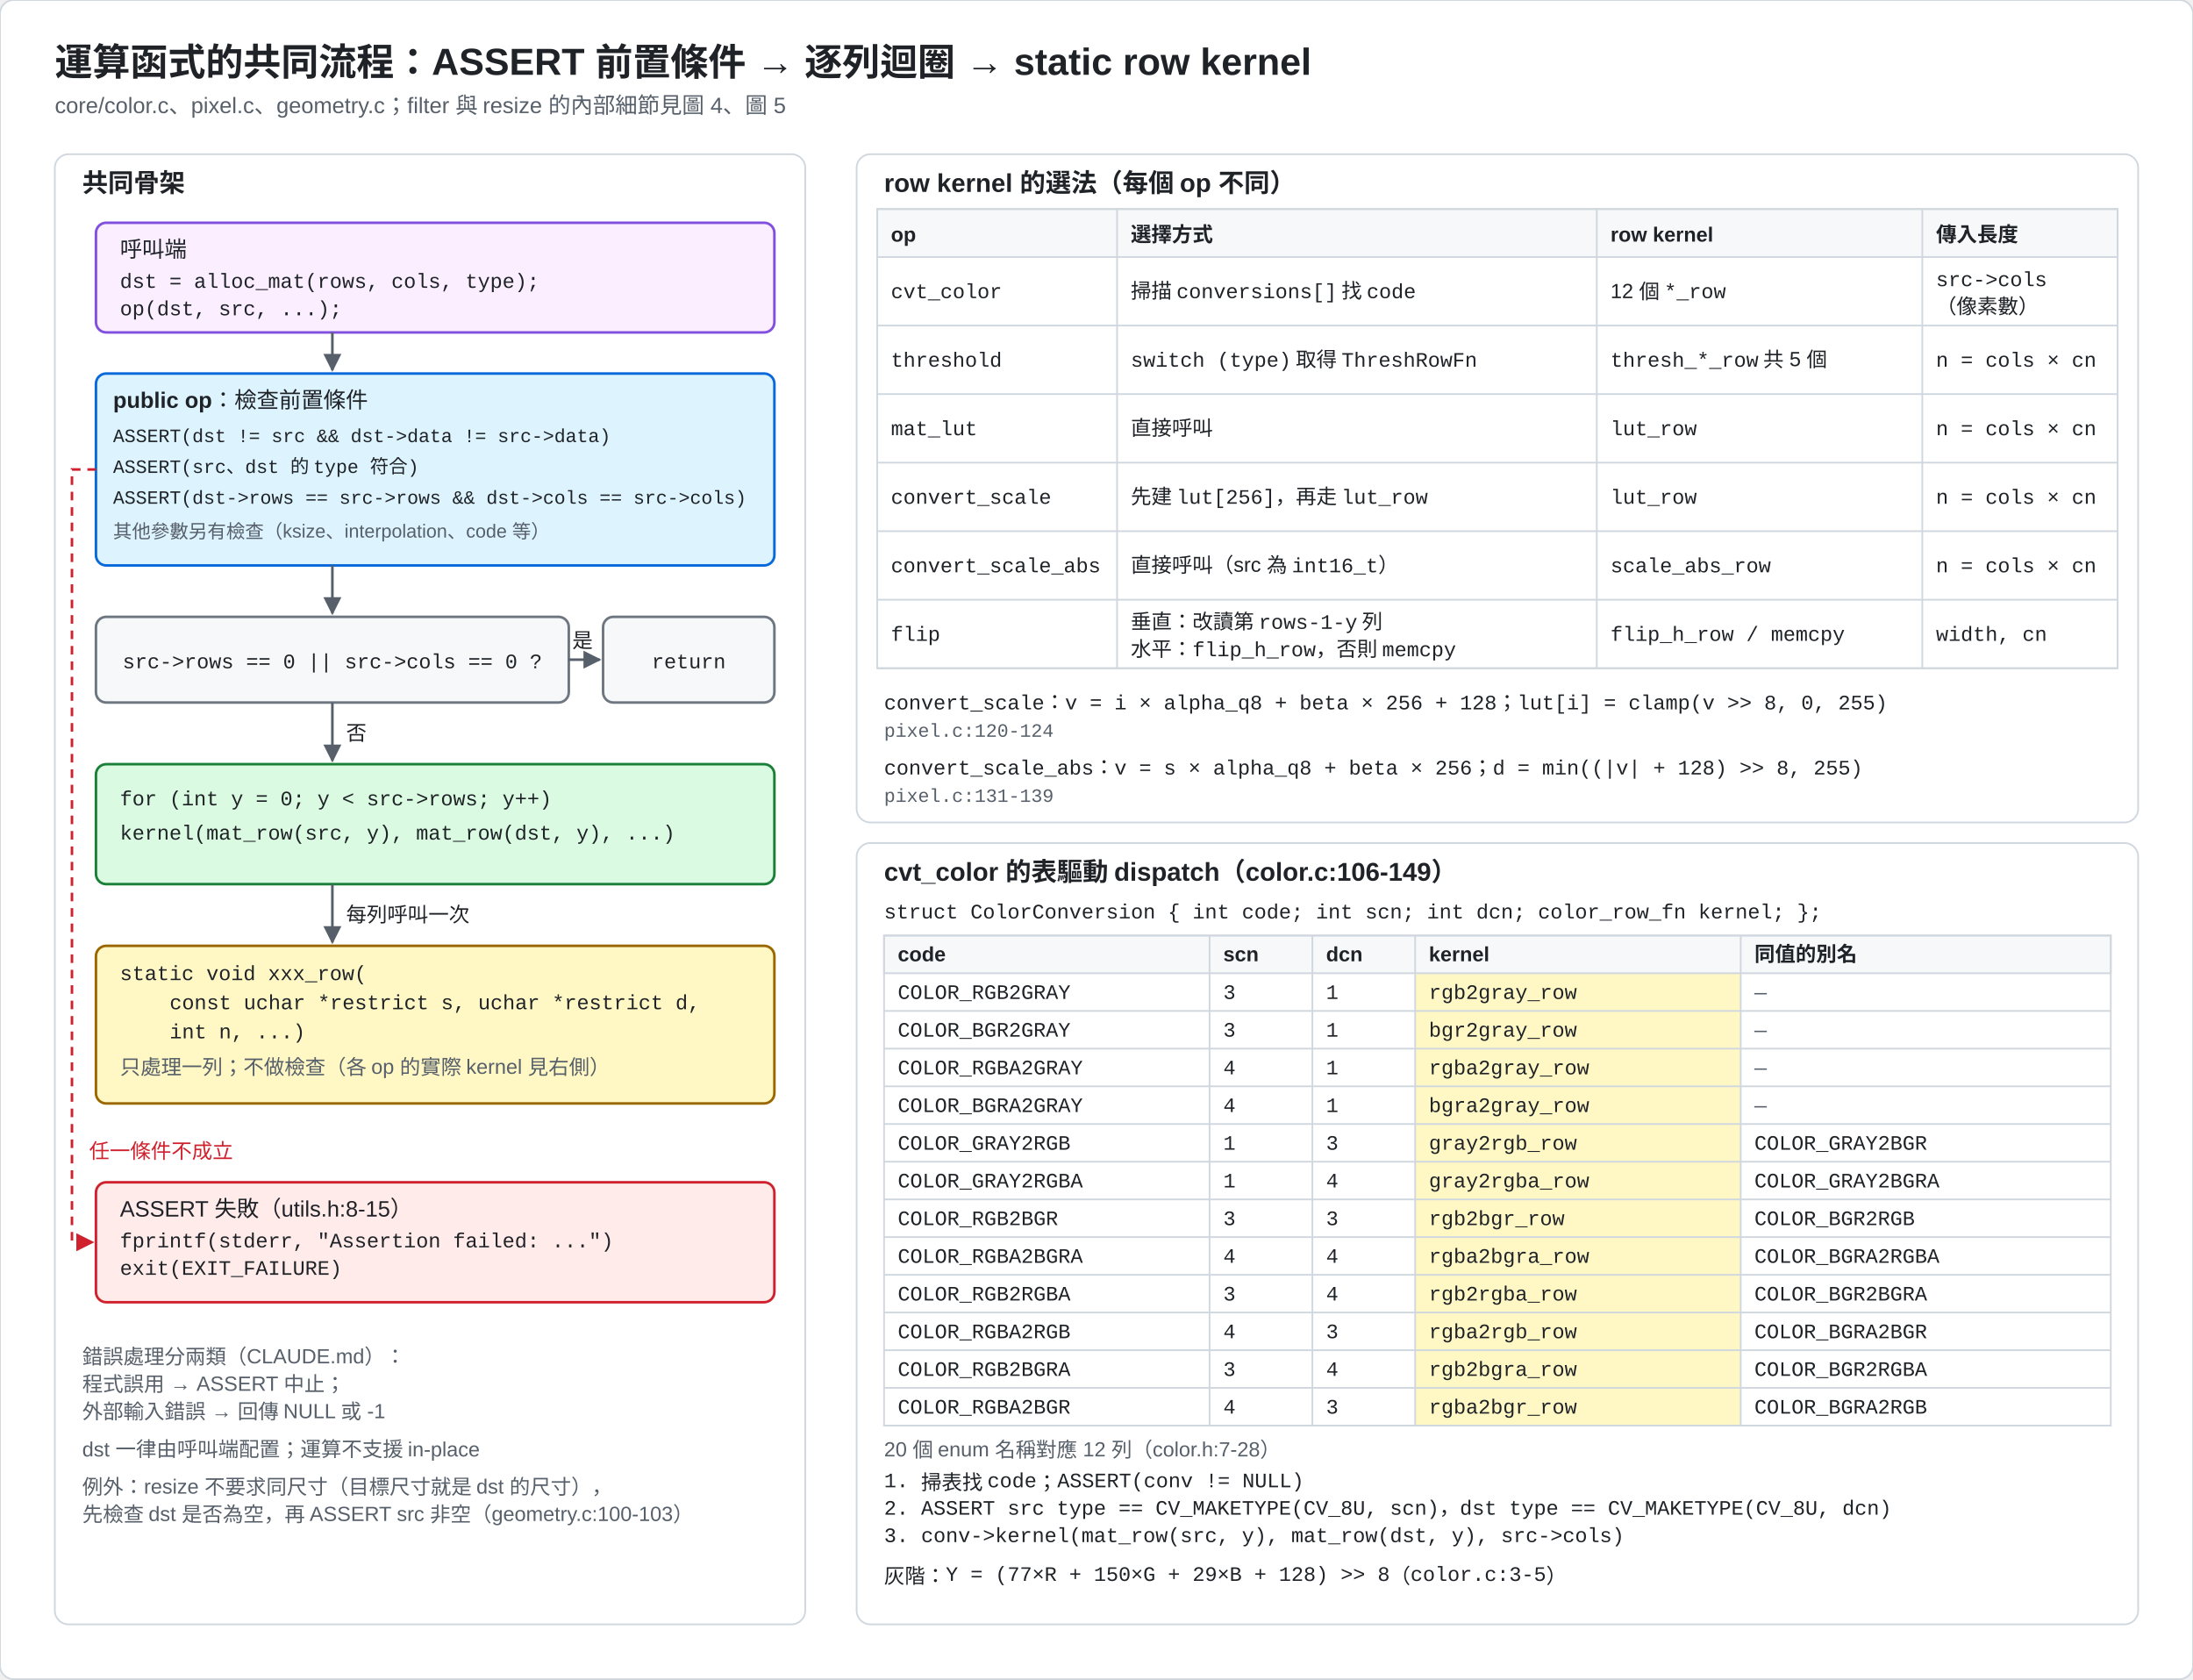
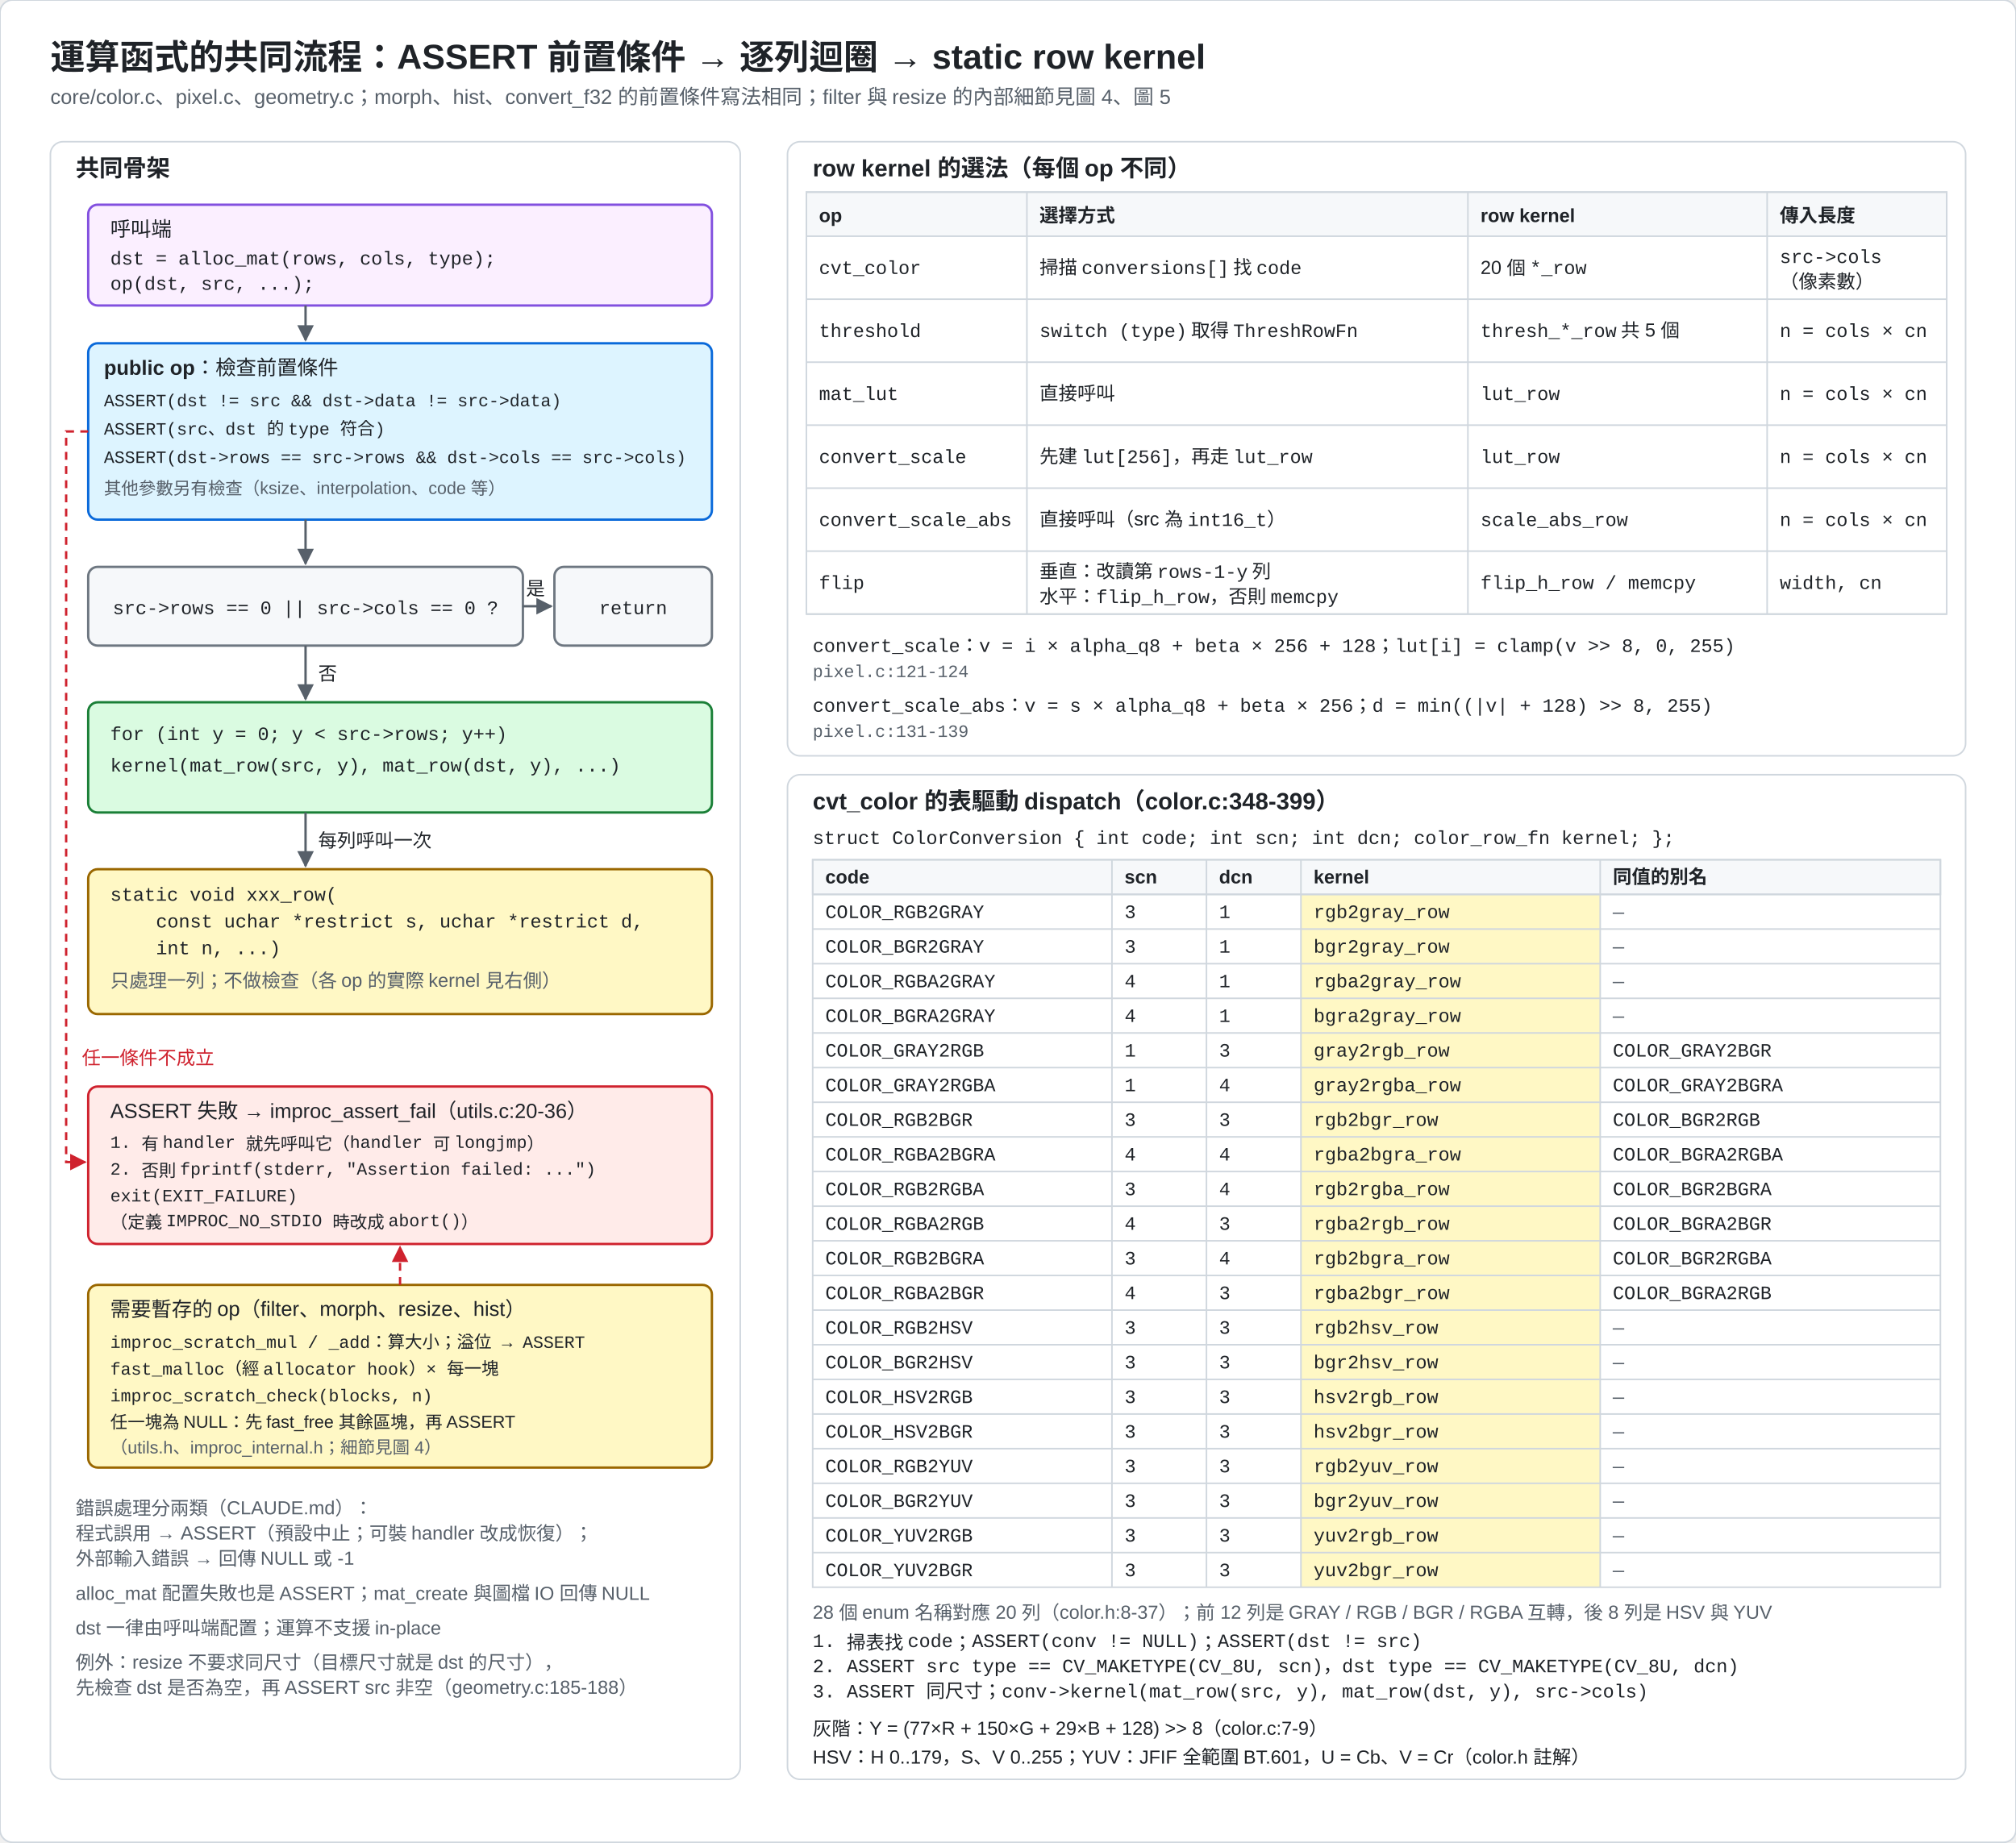
- <svg xmlns="http://www.w3.org/2000/svg" viewBox="0 0 1280 980" width="1280" height="980" role="img" aria-labelledby="t d">
+ <svg xmlns="http://www.w3.org/2000/svg" viewBox="0 0 1280 1170" width="1280" height="1170" role="img" aria-labelledby="t d">
  <defs>
    <style>
svg{font-family:"Segoe UI","Microsoft JhengHei","PingFang TC","Noto Sans TC","Helvetica Neue",Arial,sans-serif;font-size:13px}
text{fill:#1F2328}
.m{font-family:ui-monospace,SFMono-Regular,Consolas,"Liberation Mono",Menlo,monospace}
.s12{font-size:12px}.s11{font-size:11px}.h{font-size:15px;font-weight:700}.ttl{font-size:22px;font-weight:700}
.sub{font-size:13px;fill:#57606A}.sec{fill:#57606A}.red{fill:#CF222E}.b{font-weight:700}.mid{text-anchor:middle}
.api{fill:#DDF4FF;stroke:#0969DA;stroke-width:1.5}
.data{fill:#DAFBE1;stroke:#1A7F37;stroke-width:1.5}
.kern{fill:#FFF8C5;stroke:#9A6700;stroke-width:1.5}
.exe{fill:#FBEFFF;stroke:#8250DF;stroke-width:1.5}
.ext{fill:#F6F8FA;stroke:#6E7781;stroke-width:1.5}
.err{fill:#FFEBE9;stroke:#CF222E;stroke-width:1.5}
.panel{fill:none;stroke:#D0D7DE;stroke-width:1}
.hdr{fill:#F6F8FA;stroke:#D0D7DE;stroke-width:1}
.kfill{fill:#FFF8C5;stroke:none}
.grid{stroke:#D0D7DE;stroke-width:1;fill:none}
.e{stroke:#57606A;stroke-width:1.5;fill:none}
.er{stroke:#CF222E;stroke-width:1.5;fill:none;stroke-dasharray:5 4}
</style>
    <marker id="arr" viewBox="0 0 10 10" refX="9" refY="5" markerWidth="7" markerHeight="7" orient="auto-start-reverse">
      <path d="M0,0 L10,5 L0,10 z" fill="#57606A" />
    </marker>
    <marker id="arr-red" viewBox="0 0 10 10" refX="9" refY="5" markerWidth="7" markerHeight="7" orient="auto-start-reverse">
      <path d="M0,0 L10,5 L0,10 z" fill="#CF222E" />
    </marker>
  </defs>
-   <rect x="0" y="0" width="1280" height="980" rx="8" fill="#FFFFFF" stroke="#D0D7DE" />
+   <rect x="0" y="0" width="1280" height="1170" rx="8" fill="#FFFFFF" stroke="#D0D7DE" />
  <text x="32" y="44" class="ttl">運算函式的共同流程：ASSERT 前置條件 → 逐列迴圈 → static row kernel</text>
-   <text x="32" y="66" class="sub">core/color.c、pixel.c、geometry.c；filter 與 resize 的內部細節見圖 4、圖 5</text>
-   <rect x="32" y="90" width="438" height="858" rx="8" class="panel" />
+   <text x="32" y="66" class="sub">core/color.c、pixel.c、geometry.c；morph、hist、convert_f32 的前置條件寫法相同；filter 與 resize 的內部細節見圖 4、圖 5</text>
+   <rect x="32" y="90" width="438" height="1040" rx="8" class="panel" />
  <text x="48" y="112" class="h">共同骨架</text>
  <rect x="56" y="130" width="396" height="64" rx="6" class="exe" />
  <text x="70" y="150">呼叫端</text>
  <text x="70" y="168" class="m s12">dst = alloc_mat(rows, cols, type);</text>
  <text x="70" y="184" class="m s12">op(dst, src, ...);</text>
  <rect x="56" y="218" width="396" height="112" rx="6" class="api" />
  <text x="66" y="238">
    <tspan class="b">public op</tspan>：檢查前置條件</text>
  <text x="66" y="258" class="m s11">ASSERT(dst != src &amp;&amp; dst-&gt;data != src-&gt;data)</text>
  <text x="66" y="276" class="m s11">ASSERT(src、dst 的 type 符合)</text>
  <text x="66" y="294" class="m s11">ASSERT(dst-&gt;rows == src-&gt;rows &amp;&amp; dst-&gt;cols == src-&gt;cols)</text>
  <text x="66" y="314" class="s11 sec">其他參數另有檢查（ksize、interpolation、code 等）</text>
  <rect x="56" y="360" width="276" height="50" rx="6" class="ext" />
  <text x="194" y="390" class="m s12 mid">src-&gt;rows == 0 || src-&gt;cols == 0 ?</text>
  <rect x="352" y="360" width="100" height="50" rx="6" class="ext" />
  <text x="402" y="390" class="m s12 mid">return</text>
  <rect x="56" y="446" width="396" height="70" rx="6" class="data" />
  <text x="70" y="470" class="m s12">for (int y = 0; y &lt; src-&gt;rows; y++)</text>
  <text x="70" y="490" class="m s12">    kernel(mat_row(src, y), mat_row(dst, y), ...)</text>
  <rect x="56" y="552" width="396" height="92" rx="6" class="kern" />
  <text x="70" y="572" class="m s12">static void xxx_row(</text>
  <text x="99" y="589" class="m s12">const uchar *restrict s, uchar *restrict d,</text>
  <text x="99" y="606" class="m s12">int n, ...)</text>
  <text x="70" y="627" class="s12 sec">只處理一列；不做檢查（各 op 的實際 kernel 見右側）</text>
-   <rect x="56" y="690" width="396" height="70" rx="6" class="err" />
-   <text x="70" y="710">ASSERT 失敗（utils.h:8-15）</text>
-   <text x="70" y="728" class="m s12">fprintf(stderr, "Assertion failed: ...")</text>
-   <text x="70" y="744" class="m s12">exit(EXIT_FAILURE)</text>
+   <rect x="56" y="690" width="396" height="100" rx="6" class="err" />
+   <text x="70" y="710">ASSERT 失敗 → improc_assert_fail（utils.c:20-36）</text>
+   <text x="70" y="729" class="m s11">1. 有 handler 就先呼叫它（handler 可 longjmp）</text>
+   <text x="70" y="746" class="m s11">2. 否則 fprintf(stderr, "Assertion failed: ...")</text>
+   <text x="70" y="763" class="m s11">   exit(EXIT_FAILURE)</text>
+   <text x="70" y="780" class="m s11">   （定義 IMPROC_NO_STDIO 時改成 abort()）</text>
+   <rect x="56" y="816" width="396" height="116" rx="6" class="kern" />
+   <text x="70" y="836">需要暫存的 op（filter、morph、resize、hist）</text>
+   <text x="70" y="856" class="m s11">improc_scratch_mul / _add：算大小；溢位 → ASSERT</text>
+   <text x="70" y="873" class="m s11">fast_malloc（經 allocator hook）× 每一塊</text>
+   <text x="70" y="890" class="m s11">improc_scratch_check(blocks, n)</text>
+   <text x="70" y="907" class="s11">任一塊為 NULL：先 fast_free 其餘區塊，再 ASSERT</text>
+   <text x="70" y="923" class="s11 sec">（utils.h、improc_internal.h；細節見圖 4）</text>
+   <path d="M254,816 L254,792" class="er" marker-end="url(#arr-red)" />
  <path d="M194,194 L194,216" class="e" marker-end="url(#arr)" />
  <path d="M194,330 L194,358" class="e" marker-end="url(#arr)" />
  <path d="M332,385 L350,385" class="e" marker-end="url(#arr)" />
  <text x="334" y="378" class="s12">是</text>
  <path d="M194,410 L194,444" class="e" marker-end="url(#arr)" />
  <text x="202" y="432" class="s12">否</text>
  <path d="M194,516 L194,550" class="e" marker-end="url(#arr)" />
  <text x="202" y="538" class="s12">每列呼叫一次</text>
-   <path d="M56,274 L42,274 L42,725 L54,725" class="er" marker-end="url(#arr-red)" />
+   <path d="M56,274 L42,274 L42,738 L54,738" class="er" marker-end="url(#arr-red)" />
  <text x="52" y="676" class="s12 red">任一條件不成立</text>
-   <text x="48" y="796" class="s12 sec">錯誤處理分兩類（CLAUDE.md）：</text>
-   <text x="48" y="812" class="s12 sec">程式誤用 → ASSERT 中止；</text>
-   <text x="48" y="828" class="s12 sec">外部輸入錯誤 → 回傳 NULL 或 -1</text>
-   <text x="48" y="850" class="s12 sec">dst 一律由呼叫端配置；運算不支援 in-place</text>
-   <text x="48" y="872" class="s12 sec">例外：resize 不要求同尺寸（目標尺寸就是 dst 的尺寸），</text>
-   <text x="48" y="888" class="s12 sec">先檢查 dst 是否為空，再 ASSERT src 非空（geometry.c:100-103）</text>
+   <text x="48" y="962" class="s12 sec">錯誤處理分兩類（CLAUDE.md）：</text>
+   <text x="48" y="978" class="s12 sec">程式誤用 → ASSERT（預設中止；可裝 handler 改成恢復）；</text>
+   <text x="48" y="994" class="s12 sec">外部輸入錯誤 → 回傳 NULL 或 -1</text>
+   <text x="48" y="1016" class="s12 sec">alloc_mat 配置失敗也是 ASSERT；mat_create 與圖檔 IO 回傳 NULL</text>
+   <text x="48" y="1038" class="s12 sec">dst 一律由呼叫端配置；運算不支援 in-place</text>
+   <text x="48" y="1060" class="s12 sec">例外：resize 不要求同尺寸（目標尺寸就是 dst 的尺寸），</text>
+   <text x="48" y="1076" class="s12 sec">先檢查 dst 是否為空，再 ASSERT src 非空（geometry.c:185-188）</text>
  <rect x="500" y="90" width="748" height="390" rx="8" class="panel" />
  <text x="516" y="112" class="h">row kernel 的選法（每個 op 不同）</text>
  <rect x="512" y="122" width="724" height="28" class="hdr" />
  <text x="520" y="141" class="s12 b">op</text>
  <text x="660" y="141" class="s12 b">選擇方式</text>
  <text x="940" y="141" class="s12 b">row kernel</text>
  <text x="1130" y="141" class="s12 b">傳入長度</text>
  <path d="M512,190 H1236 M512,230 H1236 M512,270 H1236 M512,310 H1236 M512,350 H1236 M512,390 H1236" class="grid" />
  <path d="M652,122 V390 M932,122 V390 M1122,122 V390" class="grid" />
  <rect x="512" y="122" width="724" height="268" class="grid" />
  <text x="520" y="174" class="m s12">cvt_color</text>
  <text x="660" y="174" class="s12">掃描 <tspan class="m">conversions[]</tspan> 找 <tspan class="m">code</tspan>
  </text>
-   <text x="940" y="174" class="s12">12 個 <tspan class="m">*_row</tspan>
+   <text x="940" y="174" class="s12">20 個 <tspan class="m">*_row</tspan>
  </text>
  <text x="1130" y="167" class="m s12">src-&gt;cols</text>
  <text x="1130" y="183" class="s12">（像素數）</text>
  <text x="520" y="214" class="m s12">threshold</text>
  <text x="660" y="214" class="s12">
    <tspan class="m">switch (type)</tspan> 取得 <tspan class="m">ThreshRowFn</tspan>
  </text>
  <text x="940" y="214" class="s12">
    <tspan class="m">thresh_*_row</tspan> 共 5 個</text>
  <text x="1130" y="214" class="m s12">n = cols × cn</text>
  <text x="520" y="254" class="m s12">mat_lut</text>
  <text x="660" y="254" class="s12">直接呼叫</text>
  <text x="940" y="254" class="m s12">lut_row</text>
  <text x="1130" y="254" class="m s12">n = cols × cn</text>
  <text x="520" y="294" class="m s12">convert_scale</text>
  <text x="660" y="294" class="s12">先建 <tspan class="m">lut[256]</tspan>，再走 <tspan class="m">lut_row</tspan>
  </text>
  <text x="940" y="294" class="m s12">lut_row</text>
  <text x="1130" y="294" class="m s12">n = cols × cn</text>
  <text x="520" y="334" class="m s12">convert_scale_abs</text>
  <text x="660" y="334" class="s12">直接呼叫（src 為 <tspan class="m">int16_t</tspan>）</text>
  <text x="940" y="334" class="m s12">scale_abs_row</text>
  <text x="1130" y="334" class="m s12">n = cols × cn</text>
  <text x="520" y="374" class="m s12">flip</text>
  <text x="660" y="367" class="s12">垂直：改讀第 <tspan class="m">rows-1-y</tspan> 列</text>
  <text x="660" y="383" class="s12">水平：<tspan class="m">flip_h_row</tspan>，否則 <tspan class="m">memcpy</tspan>
  </text>
  <text x="940" y="374" class="m s12">flip_h_row / memcpy</text>
  <text x="1130" y="374" class="m s12">width, cn</text>
  <text x="516" y="414" class="m s12">convert_scale：v = i × alpha_q8 + beta × 256 + 128；lut[i] = clamp(v &gt;&gt; 8, 0, 255)</text>
-   <text x="516" y="430" class="m s11 sec">pixel.c:120-124</text>
+   <text x="516" y="430" class="m s11 sec">pixel.c:121-124</text>
  <text x="516" y="452" class="m s12">convert_scale_abs：v = s × alpha_q8 + beta × 256；d = min((|v| + 128) &gt;&gt; 8, 255)</text>
  <text x="516" y="468" class="m s11 sec">pixel.c:131-139</text>
-   <rect x="500" y="492" width="748" height="456" rx="8" class="panel" />
-   <text x="516" y="514" class="h">cvt_color 的表驅動 dispatch（color.c:106-149）</text>
+   <rect x="500" y="492" width="748" height="638" rx="8" class="panel" />
+   <text x="516" y="514" class="h">cvt_color 的表驅動 dispatch（color.c:348-399）</text>
  <text x="516" y="536" class="m s12">struct ColorConversion { int code; int scn; int dcn; color_row_fn kernel; };</text>
-   <rect x="826" y="568" width="190" height="264" class="kfill" />
+   <rect x="826" y="568" width="190" height="440" class="kfill" />
  <rect x="516" y="546" width="716" height="22" class="hdr" />
-   <path d="M516,590 H1232 M516,612 H1232 M516,634 H1232 M516,656 H1232 M516,678 H1232 M516,700 H1232 M516,722 H1232 M516,744 H1232 M516,766 H1232 M516,788 H1232 M516,810 H1232" class="grid" />
-   <path d="M706,546 V832 M766,546 V832 M826,546 V832 M1016,546 V832" class="grid" />
-   <rect x="516" y="546" width="716" height="286" class="grid" />
+   <path d="M516,568 H1232 M516,590 H1232 M516,612 H1232 M516,634 H1232 M516,656 H1232 M516,678 H1232 M516,700 H1232 M516,722 H1232 M516,744 H1232 M516,766 H1232 M516,788 H1232 M516,810 H1232 M516,832 H1232 M516,854 H1232 M516,876 H1232 M516,898 H1232 M516,920 H1232 M516,942 H1232 M516,964 H1232 M516,986 H1232" class="grid" />
+   <path d="M706,546 V1008 M766,546 V1008 M826,546 V1008 M1016,546 V1008" class="grid" />
+   <rect x="516" y="546" width="716" height="462" class="grid" />
  <text x="524" y="561" class="s12 b">code</text>
  <text x="714" y="561" class="s12 b">scn</text>
  <text x="774" y="561" class="s12 b">dcn</text>
  <text x="834" y="561" class="s12 b">kernel</text>
  <text x="1024" y="561" class="s12 b">同值的別名</text>
  <g class="m s12">
    <text x="524" y="583">COLOR_RGB2GRAY</text>
    <text x="714" y="583">3</text>
    <text x="774" y="583">1</text>
    <text x="834" y="583">rgb2gray_row</text>
    <text x="1024" y="583" class="sec">—</text>
    <text x="524" y="605">COLOR_BGR2GRAY</text>
    <text x="714" y="605">3</text>
    <text x="774" y="605">1</text>
    <text x="834" y="605">bgr2gray_row</text>
    <text x="1024" y="605" class="sec">—</text>
    <text x="524" y="627">COLOR_RGBA2GRAY</text>
    <text x="714" y="627">4</text>
    <text x="774" y="627">1</text>
    <text x="834" y="627">rgba2gray_row</text>
    <text x="1024" y="627" class="sec">—</text>
    <text x="524" y="649">COLOR_BGRA2GRAY</text>
    <text x="714" y="649">4</text>
    <text x="774" y="649">1</text>
    <text x="834" y="649">bgra2gray_row</text>
    <text x="1024" y="649" class="sec">—</text>
    <text x="524" y="671">COLOR_GRAY2RGB</text>
    <text x="714" y="671">1</text>
    <text x="774" y="671">3</text>
    <text x="834" y="671">gray2rgb_row</text>
    <text x="1024" y="671">COLOR_GRAY2BGR</text>
    <text x="524" y="693">COLOR_GRAY2RGBA</text>
    <text x="714" y="693">1</text>
    <text x="774" y="693">4</text>
    <text x="834" y="693">gray2rgba_row</text>
    <text x="1024" y="693">COLOR_GRAY2BGRA</text>
    <text x="524" y="715">COLOR_RGB2BGR</text>
    <text x="714" y="715">3</text>
    <text x="774" y="715">3</text>
    <text x="834" y="715">rgb2bgr_row</text>
    <text x="1024" y="715">COLOR_BGR2RGB</text>
    <text x="524" y="737">COLOR_RGBA2BGRA</text>
    <text x="714" y="737">4</text>
    <text x="774" y="737">4</text>
    <text x="834" y="737">rgba2bgra_row</text>
    <text x="1024" y="737">COLOR_BGRA2RGBA</text>
    <text x="524" y="759">COLOR_RGB2RGBA</text>
    <text x="714" y="759">3</text>
    <text x="774" y="759">4</text>
    <text x="834" y="759">rgb2rgba_row</text>
    <text x="1024" y="759">COLOR_BGR2BGRA</text>
    <text x="524" y="781">COLOR_RGBA2RGB</text>
    <text x="714" y="781">4</text>
    <text x="774" y="781">3</text>
    <text x="834" y="781">rgba2rgb_row</text>
    <text x="1024" y="781">COLOR_BGRA2BGR</text>
    <text x="524" y="803">COLOR_RGB2BGRA</text>
    <text x="714" y="803">3</text>
    <text x="774" y="803">4</text>
    <text x="834" y="803">rgb2bgra_row</text>
    <text x="1024" y="803">COLOR_BGR2RGBA</text>
    <text x="524" y="825">COLOR_RGBA2BGR</text>
    <text x="714" y="825">4</text>
    <text x="774" y="825">3</text>
    <text x="834" y="825">rgba2bgr_row</text>
    <text x="1024" y="825">COLOR_BGRA2RGB</text>
+     <text x="524" y="847">COLOR_RGB2HSV</text>
+     <text x="714" y="847">3</text>
+     <text x="774" y="847">3</text>
+     <text x="834" y="847">rgb2hsv_row</text>
+     <text x="1024" y="847" class="sec">—</text>
+     <text x="524" y="869">COLOR_BGR2HSV</text>
+     <text x="714" y="869">3</text>
+     <text x="774" y="869">3</text>
+     <text x="834" y="869">bgr2hsv_row</text>
+     <text x="1024" y="869" class="sec">—</text>
+     <text x="524" y="891">COLOR_HSV2RGB</text>
+     <text x="714" y="891">3</text>
+     <text x="774" y="891">3</text>
+     <text x="834" y="891">hsv2rgb_row</text>
+     <text x="1024" y="891" class="sec">—</text>
+     <text x="524" y="913">COLOR_HSV2BGR</text>
+     <text x="714" y="913">3</text>
+     <text x="774" y="913">3</text>
+     <text x="834" y="913">hsv2bgr_row</text>
+     <text x="1024" y="913" class="sec">—</text>
+     <text x="524" y="935">COLOR_RGB2YUV</text>
+     <text x="714" y="935">3</text>
+     <text x="774" y="935">3</text>
+     <text x="834" y="935">rgb2yuv_row</text>
+     <text x="1024" y="935" class="sec">—</text>
+     <text x="524" y="957">COLOR_BGR2YUV</text>
+     <text x="714" y="957">3</text>
+     <text x="774" y="957">3</text>
+     <text x="834" y="957">bgr2yuv_row</text>
+     <text x="1024" y="957" class="sec">—</text>
+     <text x="524" y="979">COLOR_YUV2RGB</text>
+     <text x="714" y="979">3</text>
+     <text x="774" y="979">3</text>
+     <text x="834" y="979">yuv2rgb_row</text>
+     <text x="1024" y="979" class="sec">—</text>
+     <text x="524" y="1001">COLOR_YUV2BGR</text>
+     <text x="714" y="1001">3</text>
+     <text x="774" y="1001">3</text>
+     <text x="834" y="1001">yuv2bgr_row</text>
+     <text x="1024" y="1001" class="sec">—</text>
  </g>
-   <text x="516" y="850" class="s12 sec">20 個 enum 名稱對應 12 列（color.h:7-28）</text>
-   <text x="516" y="868" class="m s12">1. 掃表找 code；ASSERT(conv != NULL)</text>
-   <text x="516" y="884" class="m s12">2. ASSERT src type == CV_MAKETYPE(CV_8U, scn)，dst type == CV_MAKETYPE(CV_8U, dcn)</text>
-   <text x="516" y="900" class="m s12">3. conv-&gt;kernel(mat_row(src, y), mat_row(dst, y), src-&gt;cols)</text>
-   <text x="516" y="924" class="m s12">灰階：Y = (77×R + 150×G + 29×B + 128) &gt;&gt; 8（color.c:3-5）</text>
+   <text x="516" y="1028" class="s12 sec">28 個 enum 名稱對應 20 列（color.h:8-37）；前 12 列是 GRAY / RGB / BGR / RGBA 互轉，後 8 列是 HSV 與 YUV</text>
+   <text x="516" y="1046" class="m s12">1. 掃表找 code；ASSERT(conv != NULL)；ASSERT(dst != src)</text>
+   <text x="516" y="1062" class="m s12">2. ASSERT src type == CV_MAKETYPE(CV_8U, scn)，dst type == CV_MAKETYPE(CV_8U, dcn)</text>
+   <text x="516" y="1078" class="m s12">3. ASSERT 同尺寸；conv-&gt;kernel(mat_row(src, y), mat_row(dst, y), src-&gt;cols)</text>
+   <text x="516" y="1102" class="s12">灰階：Y = (77×R + 150×G + 29×B + 128) &gt;&gt; 8（color.c:7-9）</text>
+   <text x="516" y="1120" class="s12">HSV：H 0..179，S、V 0..255；YUV：JFIF 全範圍 BT.601，U = Cb、V = Cr（color.h 註解）</text>
</svg>
